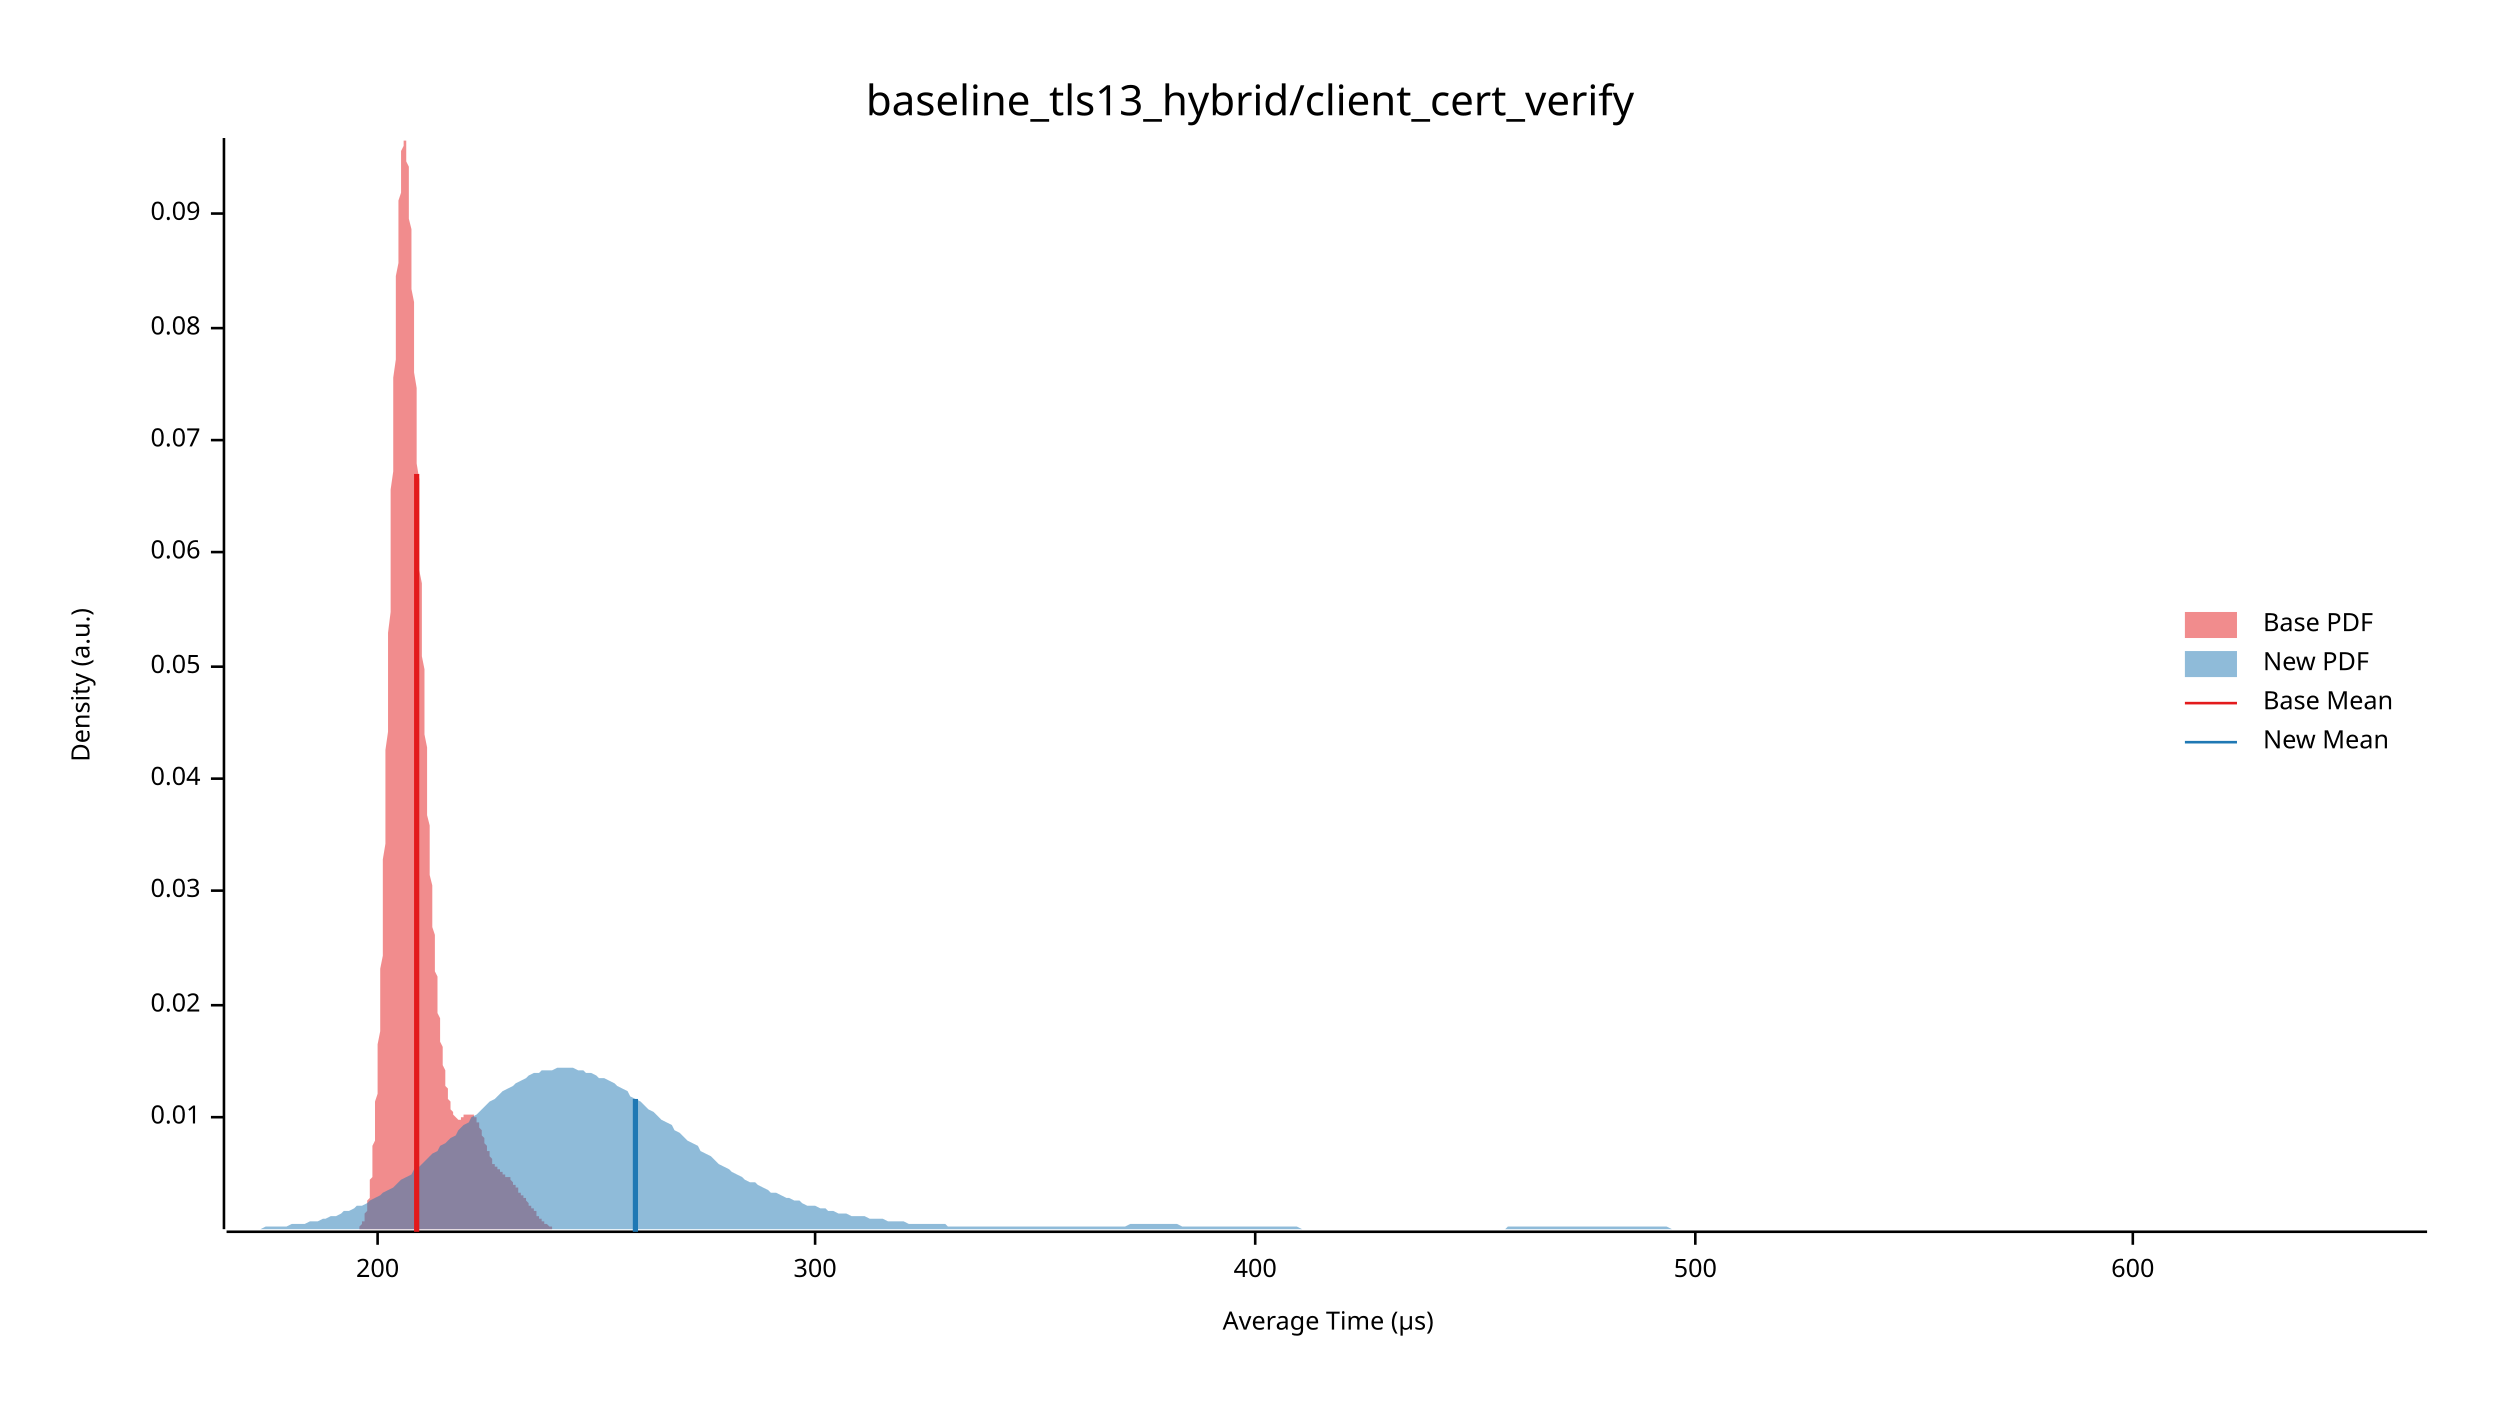
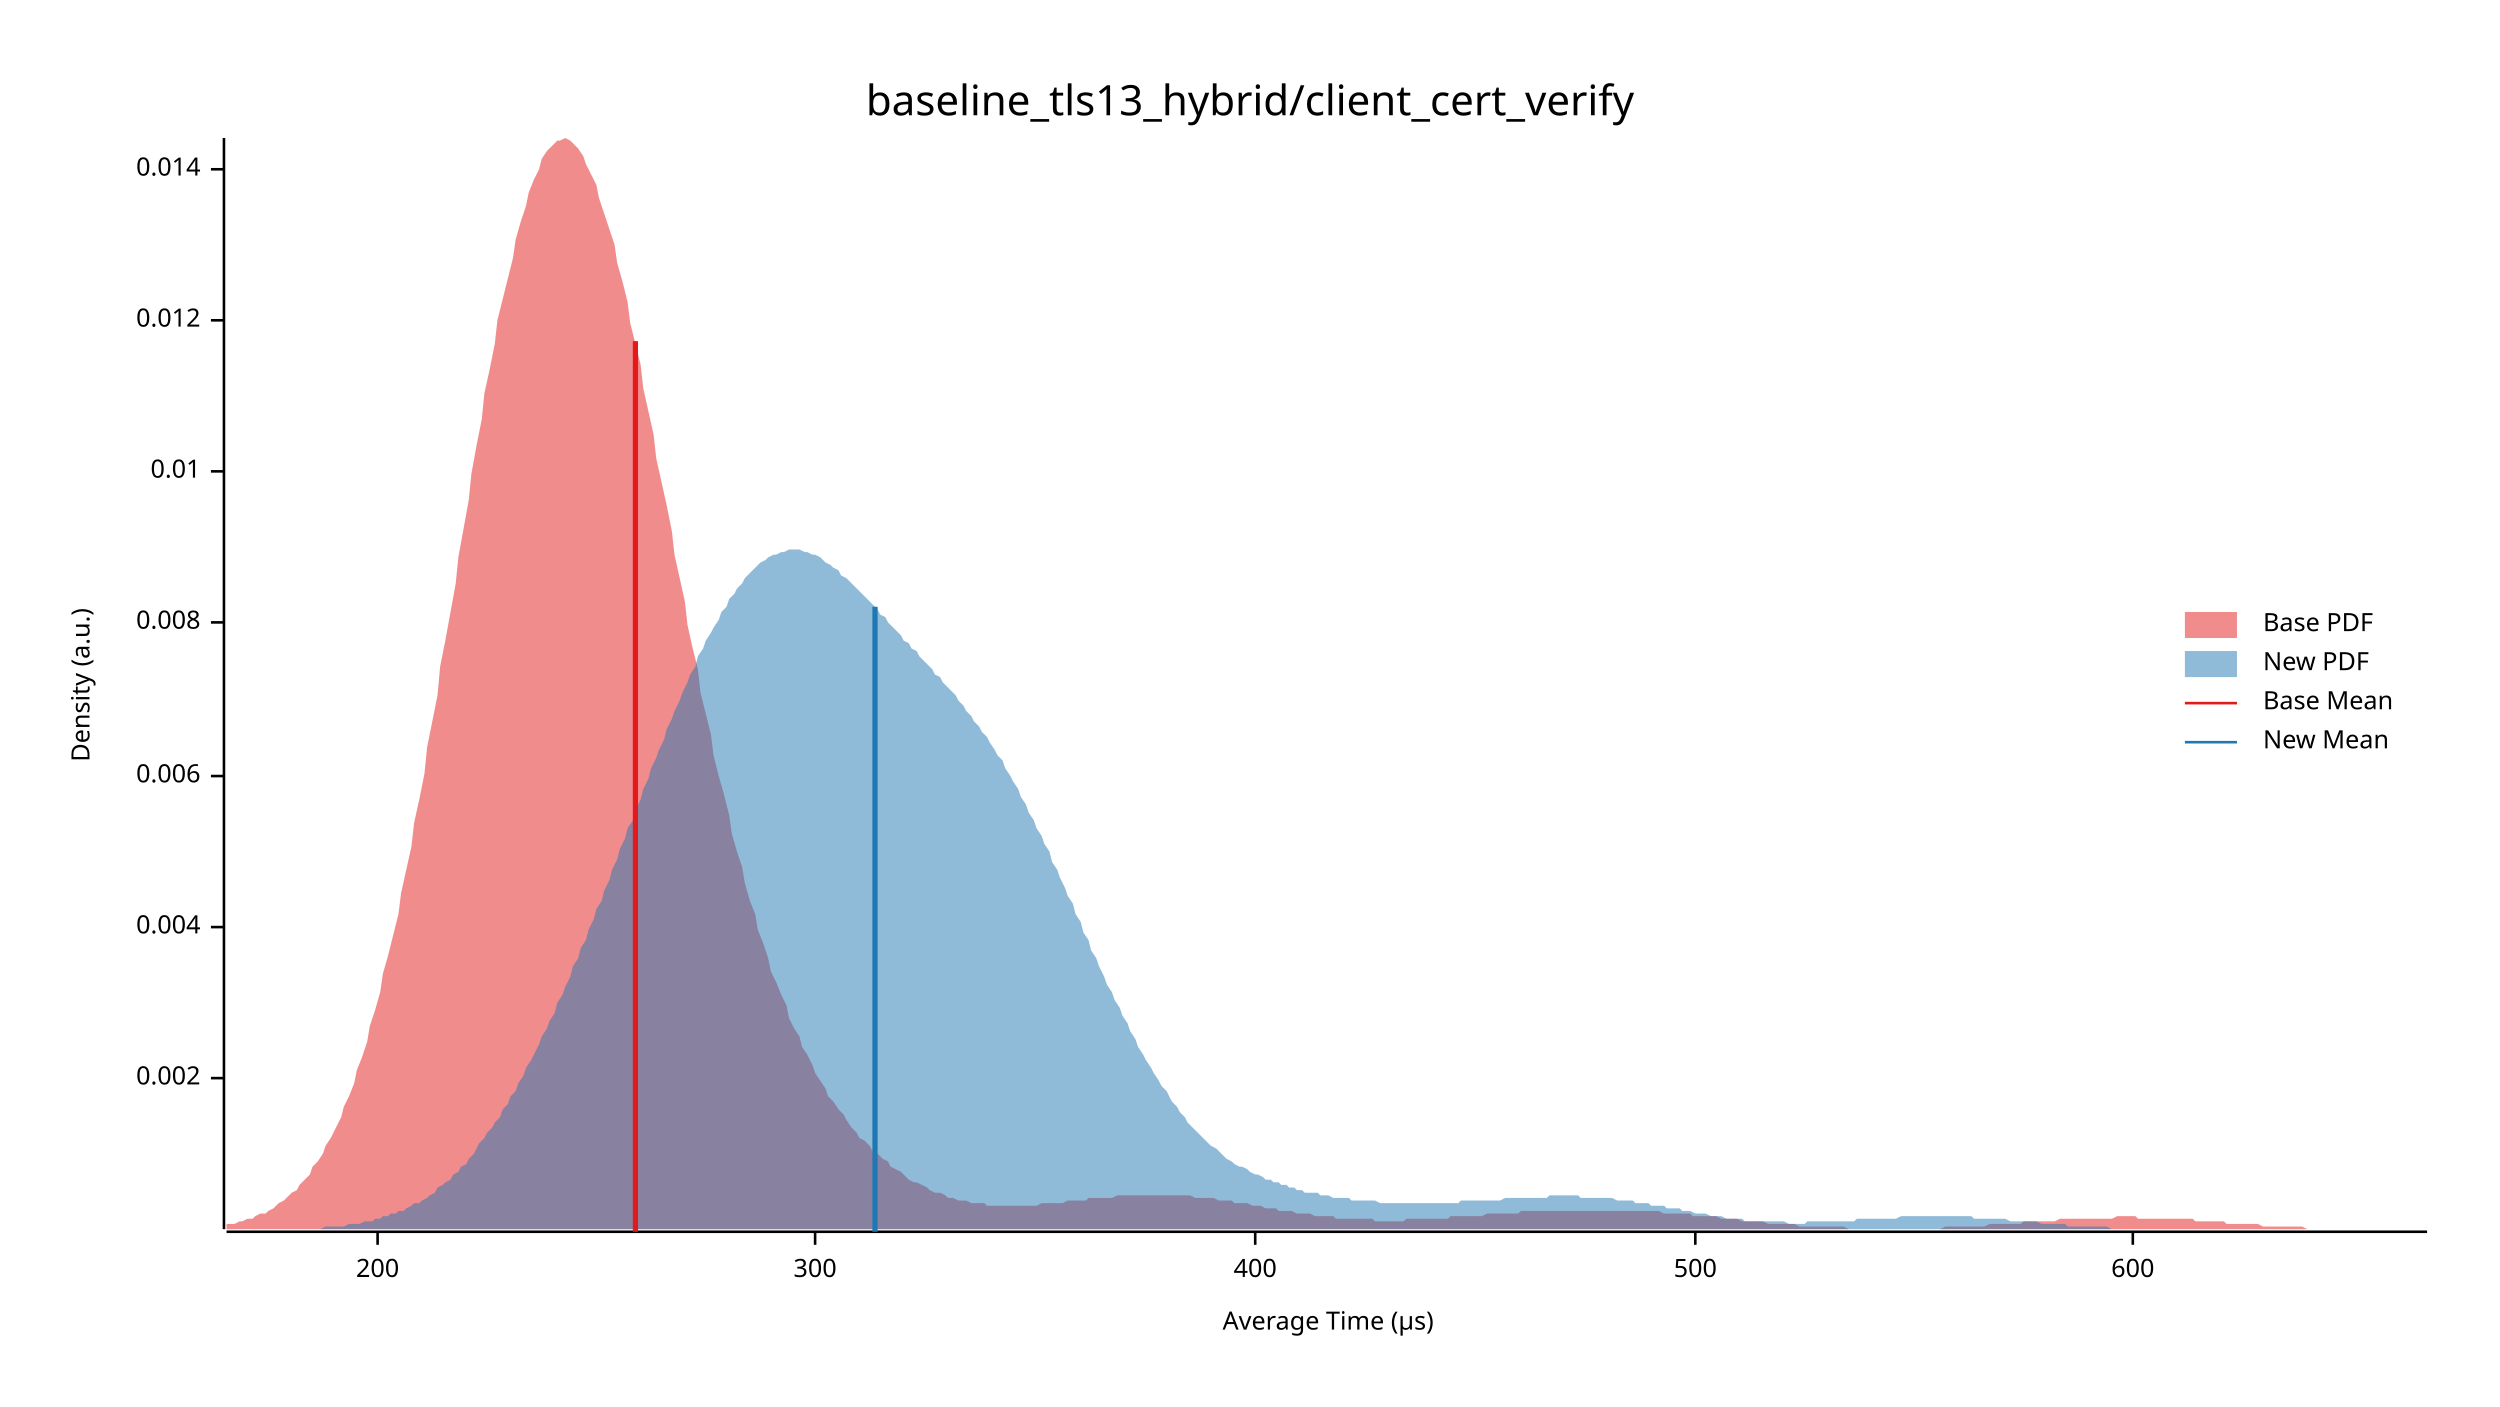
<svg xmlns="http://www.w3.org/2000/svg" width="960" height="540" viewBox="0 0 960 540">
  <text x="480" y="32" dy="0.76em" text-anchor="middle" font-family="sans-serif" font-size="16.129" opacity="1" fill="#000000">
baseline_tls13_hybrid/client_cert_verify
</text>
  <text x="27" y="263" dy="0.76em" text-anchor="middle" font-family="sans-serif" font-size="9.677" opacity="1" fill="#000000" transform="rotate(270, 27, 263)">
Density (a.u.)
</text>
  <text x="510" y="513" dy="-0.5ex" text-anchor="middle" font-family="sans-serif" font-size="9.677" opacity="1" fill="#000000">
Average Time (µs)
</text>
  <polyline fill="none" opacity="1" stroke="#000000" stroke-width="1" points="86,53 86,472 " />
-   <text x="77" y="429" dy="0.5ex" text-anchor="end" font-family="sans-serif" font-size="9.677" opacity="1" fill="#000000">
+   <text x="77" y="414" dy="0.5ex" text-anchor="end" font-family="sans-serif" font-size="9.677" opacity="1" fill="#000000">
+ 0.002
+ </text>
+   <polyline fill="none" opacity="1" stroke="#000000" stroke-width="1" points="81,414 86,414 " />
+   <text x="77" y="356" dy="0.5ex" text-anchor="end" font-family="sans-serif" font-size="9.677" opacity="1" fill="#000000">
+ 0.004
+ </text>
+   <polyline fill="none" opacity="1" stroke="#000000" stroke-width="1" points="81,356 86,356 " />
+   <text x="77" y="298" dy="0.5ex" text-anchor="end" font-family="sans-serif" font-size="9.677" opacity="1" fill="#000000">
+ 0.006
+ </text>
+   <polyline fill="none" opacity="1" stroke="#000000" stroke-width="1" points="81,298 86,298 " />
+   <text x="77" y="239" dy="0.5ex" text-anchor="end" font-family="sans-serif" font-size="9.677" opacity="1" fill="#000000">
+ 0.008
+ </text>
+   <polyline fill="none" opacity="1" stroke="#000000" stroke-width="1" points="81,239 86,239 " />
+   <text x="77" y="181" dy="0.5ex" text-anchor="end" font-family="sans-serif" font-size="9.677" opacity="1" fill="#000000">
0.01
</text>
-   <polyline fill="none" opacity="1" stroke="#000000" stroke-width="1" points="81,429 86,429 " />
-   <text x="77" y="386" dy="0.5ex" text-anchor="end" font-family="sans-serif" font-size="9.677" opacity="1" fill="#000000">
- 0.02
+   <polyline fill="none" opacity="1" stroke="#000000" stroke-width="1" points="81,181 86,181 " />
+   <text x="77" y="123" dy="0.5ex" text-anchor="end" font-family="sans-serif" font-size="9.677" opacity="1" fill="#000000">
+ 0.012
</text>
-   <polyline fill="none" opacity="1" stroke="#000000" stroke-width="1" points="81,386 86,386 " />
-   <text x="77" y="342" dy="0.5ex" text-anchor="end" font-family="sans-serif" font-size="9.677" opacity="1" fill="#000000">
- 0.03
+   <polyline fill="none" opacity="1" stroke="#000000" stroke-width="1" points="81,123 86,123 " />
+   <text x="77" y="65" dy="0.5ex" text-anchor="end" font-family="sans-serif" font-size="9.677" opacity="1" fill="#000000">
+ 0.014
</text>
-   <polyline fill="none" opacity="1" stroke="#000000" stroke-width="1" points="81,342 86,342 " />
-   <text x="77" y="299" dy="0.5ex" text-anchor="end" font-family="sans-serif" font-size="9.677" opacity="1" fill="#000000">
- 0.04
- </text>
-   <polyline fill="none" opacity="1" stroke="#000000" stroke-width="1" points="81,299 86,299 " />
-   <text x="77" y="256" dy="0.5ex" text-anchor="end" font-family="sans-serif" font-size="9.677" opacity="1" fill="#000000">
- 0.05
- </text>
-   <polyline fill="none" opacity="1" stroke="#000000" stroke-width="1" points="81,256 86,256 " />
-   <text x="77" y="212" dy="0.5ex" text-anchor="end" font-family="sans-serif" font-size="9.677" opacity="1" fill="#000000">
- 0.06
- </text>
-   <polyline fill="none" opacity="1" stroke="#000000" stroke-width="1" points="81,212 86,212 " />
-   <text x="77" y="169" dy="0.5ex" text-anchor="end" font-family="sans-serif" font-size="9.677" opacity="1" fill="#000000">
- 0.07
- </text>
-   <polyline fill="none" opacity="1" stroke="#000000" stroke-width="1" points="81,169 86,169 " />
-   <text x="77" y="126" dy="0.5ex" text-anchor="end" font-family="sans-serif" font-size="9.677" opacity="1" fill="#000000">
- 0.08
- </text>
-   <polyline fill="none" opacity="1" stroke="#000000" stroke-width="1" points="81,126 86,126 " />
-   <text x="77" y="82" dy="0.5ex" text-anchor="end" font-family="sans-serif" font-size="9.677" opacity="1" fill="#000000">
- 0.09
- </text>
-   <polyline fill="none" opacity="1" stroke="#000000" stroke-width="1" points="81,82 86,82 " />
+   <polyline fill="none" opacity="1" stroke="#000000" stroke-width="1" points="81,65 86,65 " />
  <polyline fill="none" opacity="1" stroke="#000000" stroke-width="1" points="87,473 932,473 " />
  <text x="145" y="483" dy="0.76em" text-anchor="middle" font-family="sans-serif" font-size="9.677" opacity="1" fill="#000000">
200
</text>
  <polyline fill="none" opacity="1" stroke="#000000" stroke-width="1" points="145,473 145,478 " />
  <text x="313" y="483" dy="0.76em" text-anchor="middle" font-family="sans-serif" font-size="9.677" opacity="1" fill="#000000">
300
</text>
  <polyline fill="none" opacity="1" stroke="#000000" stroke-width="1" points="313,473 313,478 " />
  <text x="482" y="483" dy="0.76em" text-anchor="middle" font-family="sans-serif" font-size="9.677" opacity="1" fill="#000000">
400
</text>
  <polyline fill="none" opacity="1" stroke="#000000" stroke-width="1" points="482,473 482,478 " />
  <text x="651" y="483" dy="0.76em" text-anchor="middle" font-family="sans-serif" font-size="9.677" opacity="1" fill="#000000">
500
</text>
  <polyline fill="none" opacity="1" stroke="#000000" stroke-width="1" points="651,473 651,478 " />
  <text x="819" y="483" dy="0.76em" text-anchor="middle" font-family="sans-serif" font-size="9.677" opacity="1" fill="#000000">
600
</text>
  <polyline fill="none" opacity="1" stroke="#000000" stroke-width="1" points="819,473 819,478 " />
-   <polygon opacity="0.5" fill="#E31A1C" points="138,471 138,471 138,471 138,471 139,470 139,470 139,470 139,470 139,469 139,469 140,469 140,468 140,468 140,467 140,467 140,466 140,466 141,465 141,464 141,464 141,463 141,462 141,461 142,460 142,459 142,458 142,456 142,455 142,453 143,452 143,450 143,448 143,447 143,445 143,442 143,440 144,438 144,435 144,432 144,430 144,427 144,423 145,420 145,417 145,413 145,409 145,405 145,401 146,396 146,392 146,387 146,382 146,377 146,372 147,367 147,361 147,355 147,349 147,343 147,337 147,330 148,324 148,317 148,310 148,303 148,296 148,288 149,281 149,273 149,266 149,258 149,251 149,243 150,235 150,227 150,219 150,212 150,204 150,196 150,188 151,181 151,173 151,166 151,159 151,152 151,145 152,138 152,131 152,125 152,118 152,112 152,106 153,101 153,96 153,91 153,86 153,82 153,77 154,74 154,70 154,67 154,64 154,62 154,59 154,58 155,56 155,55 155,54 155,54 155,53 155,54 156,54 156,55 156,56 156,58 156,60 156,62 157,64 157,67 157,70 157,73 157,76 157,80 157,84 158,88 158,92 158,97 158,101 158,106 158,111 159,116 159,122 159,127 159,132 159,138 159,143 160,149 160,155 160,161 160,166 160,172 160,178 161,184 161,190 161,196 161,201 161,207 161,213 161,219 162,224 162,230 162,235 162,241 162,246 162,252 163,257 163,262 163,267 163,272 163,277 163,282 164,287 164,291 164,296 164,300 164,305 164,309 164,313 165,317 165,321 165,325 165,329 165,332 165,336 166,340 166,343 166,346 166,350 166,353 166,356 167,359 167,362 167,365 167,367 167,370 167,373 168,375 168,378 168,380 168,382 168,385 168,387 168,389 169,391 169,393 169,395 169,397 169,398 169,400 170,402 170,403 170,405 170,406 170,408 170,409 171,411 171,412 171,413 171,414 171,415 171,416 171,417 172,418 172,419 172,420 172,421 172,422 172,422 173,423 173,424 173,424 173,425 173,426 173,426 174,427 174,427 174,427 174,428 174,428 174,428 175,429 175,429 175,429 175,429 175,429 175,429 175,429 176,430 176,430 176,430 176,430 176,430 176,430 177,430 177,429 177,429 177,429 177,429 177,429 178,429 178,429 178,429 178,429 178,429 178,428 178,428 179,428 179,428 179,428 179,428 179,428 179,428 180,428 180,428 180,428 180,428 180,428 180,428 181,428 181,428 181,428 181,428 181,428 181,428 182,428 182,428 182,428 182,428 182,429 182,429 182,429 183,429 183,430 183,430 183,430 183,431 183,431 184,431 184,432 184,432 184,432 184,433 184,433 185,434 185,434 185,435 185,435 185,435 185,436 185,436 186,437 186,437 186,438 186,438 186,439 186,439 187,440 187,440 187,441 187,441 187,442 187,442 188,442 188,443 188,443 188,444 188,444 188,444 189,445 189,445 189,445 189,446 189,446 189,446 189,447 190,447 190,447 190,447 190,448 190,448 190,448 191,448 191,449 191,449 191,449 191,449 191,449 192,449 192,450 192,450 192,450 192,450 192,450 192,450 193,450 193,450 193,450 193,451 193,451 193,451 194,451 194,451 194,451 194,451 194,451 194,452 195,452 195,452 195,452 195,452 195,452 195,452 196,452 196,453 196,453 196,453 196,453 196,453 196,453 197,454 197,454 197,454 197,454 197,454 197,455 198,455 198,455 198,455 198,456 198,456 198,456 199,456 199,456 199,457 199,457 199,457 199,457 199,458 200,458 200,458 200,458 200,458 200,459 200,459 201,459 201,459 201,460 201,460 201,460 201,460 202,460 202,461 202,461 202,461 202,461 202,461 203,462 203,462 203,462 203,462 203,462 203,463 203,463 204,463 204,463 204,463 204,464 204,464 204,464 205,464 205,464 205,465 205,465 205,465 205,465 206,465 206,466 206,466 206,466 206,466 206,466 206,467 207,467 207,467 207,467 207,467 207,468 207,468 208,468 208,468 208,468 208,468 208,469 208,469 209,469 209,469 209,469 209,469 209,469 209,470 210,470 210,470 210,470 210,470 210,470 210,470 210,470 211,471 211,471 211,471 211,471 211,471 211,471 212,471 212,471 212,471 212,471 212,471 212,472 213,472 213,472 213,472 213,472 213,472 213,472 213,472 214,472 214,472 214,472 214,472 214,472 214,472 215,472 215,472 215,472 215,472 215,472 215,472 216,472 216,472 216,472 216,472 216,472 216,472 217,472 217,472 217,472 217,472 217,472 217,472 217,472 138,472 " />
-   <polygon opacity="0.5" fill="#1F78B4" points="87,472 88,472 90,472 92,472 93,472 95,472 97,472 98,472 100,472 102,471 103,471 105,471 107,471 109,471 110,471 112,470 114,470 115,470 117,470 119,469 120,469 122,469 124,468 125,468 127,467 129,467 131,466 132,465 134,465 136,464 137,463 139,463 141,462 142,461 144,460 146,459 147,458 149,457 151,456 153,454 154,453 156,452 158,451 159,449 161,448 163,446 164,445 166,443 168,442 169,440 171,439 173,437 175,436 176,434 178,432 180,431 181,429 183,428 185,426 186,425 188,423 190,422 191,421 193,419 195,418 197,417 198,416 200,415 202,414 203,413 205,412 207,412 208,411 210,411 212,411 214,410 215,410 217,410 219,410 220,410 222,411 224,411 225,412 227,412 229,413 230,414 232,414 234,415 236,416 237,417 239,418 241,419 242,421 244,422 246,423 247,424 249,426 251,427 252,428 254,430 256,431 258,432 259,434 261,435 263,437 264,438 266,439 268,440 269,442 271,443 273,444 274,445 276,447 278,448 280,449 281,450 283,451 285,452 286,453 288,454 290,454 291,455 293,456 295,457 296,458 298,458 300,459 302,460 303,460 305,461 307,461 308,462 310,463 312,463 313,463 315,464 317,464 318,465 320,465 322,466 324,466 325,466 327,467 329,467 330,467 332,467 334,468 335,468 337,468 339,468 341,469 342,469 344,469 346,469 347,469 349,470 351,470 352,470 354,470 356,470 357,470 359,470 361,470 363,470 364,471 366,471 368,471 369,471 371,471 373,471 374,471 376,471 378,471 379,471 381,471 383,471 385,471 386,471 388,471 390,471 391,471 393,471 395,471 396,471 398,471 400,471 401,471 403,471 405,471 407,471 408,471 410,471 412,471 413,471 415,471 417,471 418,471 420,471 422,471 423,471 425,471 427,471 429,471 430,471 432,471 434,470 435,470 437,470 439,470 440,470 442,470 444,470 445,470 447,470 449,470 451,470 452,470 454,471 456,471 457,471 459,471 461,471 462,471 464,471 466,471 468,471 469,471 471,471 473,471 474,471 476,471 478,471 479,471 481,471 483,471 484,471 486,471 488,471 490,471 491,471 493,471 495,471 496,471 498,471 500,472 501,472 503,472 505,472 506,472 508,472 510,472 512,472 513,472 515,472 517,472 518,472 520,472 522,472 523,472 525,472 527,472 528,472 530,472 532,472 534,472 535,472 537,472 539,472 540,472 542,472 544,472 545,472 547,472 549,472 550,472 552,472 554,472 556,472 557,472 559,472 561,472 562,472 564,472 566,472 567,472 569,472 571,472 573,472 574,472 576,472 578,472 579,471 581,471 583,471 584,471 586,471 588,471 589,471 591,471 593,471 595,471 596,471 598,471 600,471 601,471 603,471 605,471 606,471 608,471 610,471 611,471 613,471 615,471 617,471 618,471 620,471 622,471 623,471 625,471 627,471 628,471 630,471 632,471 633,471 635,471 637,471 639,471 640,471 642,472 644,472 645,472 647,472 649,472 650,472 652,472 654,472 655,472 657,472 659,472 661,472 662,472 664,472 666,472 667,472 669,472 671,472 672,472 674,472 676,472 677,472 679,472 681,472 683,472 684,472 686,472 688,472 689,472 691,472 693,472 694,472 696,472 698,472 700,472 701,472 703,472 705,472 706,472 708,472 710,472 711,472 713,472 715,472 716,472 718,472 720,472 722,472 723,472 725,472 727,472 728,472 730,472 732,472 733,472 735,472 737,472 738,472 740,472 742,472 744,472 745,472 747,472 749,472 750,472 752,472 754,472 755,472 757,472 759,472 760,472 762,472 764,472 766,472 767,472 769,472 771,472 772,472 774,472 776,472 777,472 779,472 781,472 782,472 784,472 786,472 788,472 789,472 791,472 793,472 794,472 796,472 798,472 799,472 801,472 803,472 804,472 806,472 808,472 810,472 811,472 813,472 815,472 816,472 818,472 820,472 821,472 823,472 825,472 827,472 828,472 830,472 832,472 833,472 835,472 837,472 838,472 840,472 842,472 843,472 845,472 847,472 849,472 850,472 852,472 854,472 855,472 857,472 859,472 860,472 862,472 864,472 865,472 867,472 869,472 871,472 872,472 874,472 876,472 877,472 879,472 881,472 882,472 884,472 886,472 887,472 889,472 891,472 893,472 894,472 896,472 898,472 899,472 901,472 903,472 904,472 906,472 908,472 909,472 911,472 913,472 915,472 916,472 918,472 920,472 921,472 923,472 925,472 926,472 928,472 930,472 932,472 932,472 87,472 " />
-   <polyline fill="none" opacity="1" stroke="#E31A1C" stroke-width="2" points="160,473 160,182 " />
-   <polyline fill="none" opacity="1" stroke="#1F78B4" stroke-width="2" points="244,473 244,422 " />
+   <polygon opacity="0.5" fill="#E31A1C" points="87,470 88,470 90,470 92,469 93,469 95,468 97,468 98,467 100,466 102,466 103,465 105,464 107,462 109,461 110,460 112,458 114,457 115,455 117,453 119,451 120,448 122,446 124,443 125,440 127,437 129,433 131,429 132,425 134,421 136,416 137,411 139,406 141,400 142,394 144,388 146,381 147,374 149,367 151,359 153,351 154,343 156,334 158,325 159,316 161,307 163,297 164,287 166,277 168,267 169,256 171,246 173,235 175,224 176,214 178,203 180,192 181,182 183,171 185,161 186,151 188,142 190,132 191,123 193,115 195,107 197,99 198,92 200,85 202,79 203,74 205,69 207,65 208,61 210,58 212,56 214,54 215,54 217,53 219,54 220,55 222,57 224,60 225,63 227,67 229,71 230,76 232,82 234,88 236,94 237,101 239,108 241,116 242,124 244,132 246,140 247,149 249,158 251,167 252,176 254,185 256,194 258,204 259,213 261,222 263,231 264,240 266,249 268,257 269,266 271,274 273,282 274,290 276,298 278,305 280,313 281,320 283,327 285,333 286,339 288,346 290,351 291,357 293,362 295,368 296,373 298,377 300,382 302,386 303,391 305,395 307,398 308,402 310,405 312,409 313,412 315,415 317,418 318,421 320,423 322,426 324,428 325,430 327,433 329,435 330,437 332,438 334,440 335,442 337,443 339,445 341,446 342,448 344,449 346,450 347,451 349,453 351,454 352,454 354,455 356,456 357,457 359,458 361,458 363,459 364,460 366,460 368,461 369,461 371,461 373,462 374,462 376,462 378,462 379,463 381,463 383,463 385,463 386,463 388,463 390,463 391,463 393,463 395,463 396,463 398,463 400,462 401,462 403,462 405,462 407,462 408,462 410,461 412,461 413,461 415,461 417,461 418,460 420,460 422,460 423,460 425,460 427,460 429,459 430,459 432,459 434,459 435,459 437,459 439,459 440,459 442,459 444,459 445,459 447,459 449,459 451,459 452,459 454,459 456,459 457,459 459,460 461,460 462,460 464,460 466,460 468,461 469,461 471,461 473,461 474,462 476,462 478,462 479,462 481,463 483,463 484,463 486,464 488,464 490,464 491,465 493,465 495,465 496,465 498,466 500,466 501,466 503,466 505,467 506,467 508,467 510,467 512,467 513,468 515,468 517,468 518,468 520,468 522,468 523,468 525,468 527,468 528,469 530,469 532,469 534,469 535,469 537,469 539,469 540,468 542,468 544,468 545,468 547,468 549,468 550,468 552,468 554,468 556,468 557,467 559,467 561,467 562,467 564,467 566,467 567,467 569,467 571,466 573,466 574,466 576,466 578,466 579,466 581,466 583,466 584,465 586,465 588,465 589,465 591,465 593,465 595,465 596,465 598,465 600,465 601,465 603,465 605,465 606,465 608,465 610,465 611,465 613,465 615,465 617,465 618,465 620,465 622,465 623,465 625,465 627,465 628,465 630,465 632,465 633,465 635,465 637,465 639,466 640,466 642,466 644,466 645,466 647,466 649,466 650,467 652,467 654,467 655,467 657,467 659,467 661,468 662,468 664,468 666,468 667,468 669,469 671,469 672,469 674,469 676,469 677,469 679,470 681,470 683,470 684,470 686,470 688,470 689,470 691,471 693,471 694,471 696,471 698,471 700,471 701,471 703,471 705,471 706,471 708,471 710,472 711,472 713,472 715,472 716,472 718,472 720,472 722,472 723,472 725,472 727,472 728,472 730,472 732,472 733,472 735,472 737,472 738,472 740,472 742,472 744,472 745,472 747,471 749,471 750,471 752,471 754,471 755,471 757,471 759,471 760,471 762,471 764,470 766,470 767,470 769,470 771,470 772,470 774,470 776,470 777,469 779,469 781,469 782,469 784,469 786,469 788,469 789,469 791,468 793,468 794,468 796,468 798,468 799,468 801,468 803,468 804,468 806,468 808,468 810,468 811,468 813,467 815,467 816,467 818,467 820,467 821,468 823,468 825,468 827,468 828,468 830,468 832,468 833,468 835,468 837,468 838,468 840,468 842,468 843,469 845,469 847,469 849,469 850,469 852,469 854,469 855,470 857,470 859,470 860,470 862,470 864,470 865,470 867,470 869,471 871,471 872,471 874,471 876,471 877,471 879,471 881,471 882,471 884,471 886,472 887,472 889,472 891,472 893,472 894,472 896,472 898,472 899,472 901,472 903,472 904,472 906,472 908,472 909,472 911,472 913,472 915,472 916,472 918,472 920,472 921,472 923,472 925,472 926,472 928,472 930,472 932,472 932,472 87,472 " />
+   <polygon opacity="0.5" fill="#1F78B4" points="107,472 108,472 110,472 111,472 113,472 114,472 116,472 117,472 119,472 120,472 122,472 123,472 125,471 126,471 128,471 129,471 131,471 132,471 134,470 135,470 137,470 138,470 140,469 141,469 143,469 144,468 146,468 147,467 149,467 150,466 152,466 153,465 155,465 156,464 158,463 159,462 161,462 162,461 164,460 165,459 167,458 168,456 170,455 171,454 173,453 174,451 176,450 177,448 179,447 180,445 182,443 183,441 184,439 186,437 187,435 189,433 190,431 192,429 193,426 195,424 196,421 198,419 199,416 201,413 202,410 204,407 205,405 207,401 208,398 210,395 211,392 213,389 214,385 216,382 217,379 219,375 220,371 222,368 223,364 225,361 226,357 228,353 229,349 231,346 232,342 234,338 235,334 237,330 238,326 240,322 241,318 243,315 244,311 246,307 247,303 249,299 250,295 252,291 253,288 255,284 256,280 258,276 259,273 261,269 262,266 264,262 265,259 267,256 268,252 270,249 271,246 273,243 274,241 276,238 277,235 279,233 280,230 282,228 283,226 285,224 286,222 288,220 289,219 291,217 292,216 294,215 295,214 297,213 298,213 300,212 301,212 303,211 304,211 306,211 307,211 309,212 310,212 312,213 313,213 315,214 316,215 317,216 319,217 320,218 322,219 323,221 325,222 326,223 328,225 329,226 331,228 332,229 334,231 335,232 337,234 338,236 340,237 341,239 343,241 344,242 346,244 347,246 349,247 350,249 352,250 353,252 355,254 356,255 358,257 359,259 361,260 362,262 364,264 365,265 367,267 368,269 370,271 371,273 373,275 374,277 376,279 377,281 379,283 380,285 382,288 383,290 385,292 386,295 388,298 389,300 391,303 392,306 394,309 395,312 397,315 398,318 400,321 401,324 403,327 404,331 406,334 407,337 409,341 410,344 412,347 413,351 415,354 416,358 418,361 419,365 421,368 422,371 424,375 425,378 427,381 428,384 430,387 431,390 433,393 434,396 436,399 437,402 439,405 440,407 442,410 443,412 445,415 446,417 448,419 449,421 450,423 452,425 453,427 455,429 456,431 458,433 459,434 461,436 462,437 464,439 465,440 467,441 468,442 470,444 471,445 473,446 474,447 476,448 477,448 479,449 480,450 482,451 483,451 485,452 486,453 488,453 489,454 491,454 492,455 494,455 495,456 497,456 498,457 500,457 501,458 503,458 504,458 506,458 507,459 509,459 510,459 512,460 513,460 515,460 516,460 518,460 519,461 521,461 522,461 524,461 525,461 527,461 528,461 530,462 531,462 533,462 534,462 536,462 537,462 539,462 540,462 542,462 543,462 545,462 546,462 548,462 549,462 551,462 552,462 554,462 555,462 557,462 558,462 560,462 561,461 563,461 564,461 566,461 567,461 569,461 570,461 572,461 573,461 575,461 576,461 578,460 579,460 580,460 582,460 583,460 585,460 586,460 588,460 589,460 591,460 592,460 594,460 595,459 597,459 598,459 600,459 601,459 603,459 604,459 606,459 607,460 609,460 610,460 612,460 613,460 615,460 616,460 618,460 619,460 621,461 622,461 624,461 625,461 627,461 628,462 630,462 631,462 633,462 634,463 636,463 637,463 639,463 640,464 642,464 643,464 645,464 646,465 648,465 649,465 651,466 652,466 654,466 655,466 657,467 658,467 660,467 661,467 663,468 664,468 666,468 667,468 669,468 670,469 672,469 673,469 675,469 676,469 678,469 679,469 681,469 682,469 684,469 685,469 687,470 688,470 690,470 691,470 693,470 694,469 696,469 697,469 699,469 700,469 702,469 703,469 705,469 706,469 708,469 709,469 711,469 712,469 713,468 715,468 716,468 718,468 719,468 721,468 722,468 724,468 725,468 727,468 728,468 730,467 731,467 733,467 734,467 736,467 737,467 739,467 740,467 742,467 743,467 745,467 746,467 748,467 749,467 751,467 752,467 754,467 755,467 757,467 758,468 760,468 761,468 763,468 764,468 766,468 767,468 769,468 770,468 772,469 773,469 775,469 776,469 778,469 779,469 781,469 782,469 784,470 785,470 787,470 788,470 790,470 791,470 793,470 794,471 796,471 797,471 799,471 800,471 802,471 803,471 805,471 806,471 808,471 809,471 811,472 812,472 814,472 815,472 817,472 818,472 820,472 821,472 823,472 824,472 826,472 827,472 829,472 830,472 832,472 833,472 835,472 836,472 838,472 839,472 841,472 842,472 844,472 845,472 846,472 848,472 849,472 851,472 852,472 852,472 107,472 " />
+   <polyline fill="none" opacity="1" stroke="#E31A1C" stroke-width="2" points="244,473 244,131 " />
+   <polyline fill="none" opacity="1" stroke="#1F78B4" stroke-width="2" points="336,473 336,233 " />
  <text x="869" y="235" dy="0.76em" text-anchor="start" font-family="sans-serif" font-size="9.677" opacity="1" fill="#000000">
Base PDF
</text>
  <text x="869" y="250" dy="0.76em" text-anchor="start" font-family="sans-serif" font-size="9.677" opacity="1" fill="#000000">
New PDF
</text>
  <text x="869" y="265" dy="0.76em" text-anchor="start" font-family="sans-serif" font-size="9.677" opacity="1" fill="#000000">
Base Mean
</text>
  <text x="869" y="280" dy="0.76em" text-anchor="start" font-family="sans-serif" font-size="9.677" opacity="1" fill="#000000">
New Mean
</text>
  <rect x="839" y="235" width="20" height="10" opacity="0.5" fill="#E31A1C" stroke="none" />
  <rect x="839" y="250" width="20" height="10" opacity="0.5" fill="#1F78B4" stroke="none" />
  <polyline fill="none" opacity="1" stroke="#E31A1C" stroke-width="1" points="839,270 859,270 " />
  <polyline fill="none" opacity="1" stroke="#1F78B4" stroke-width="1" points="839,285 859,285 " />
</svg>
